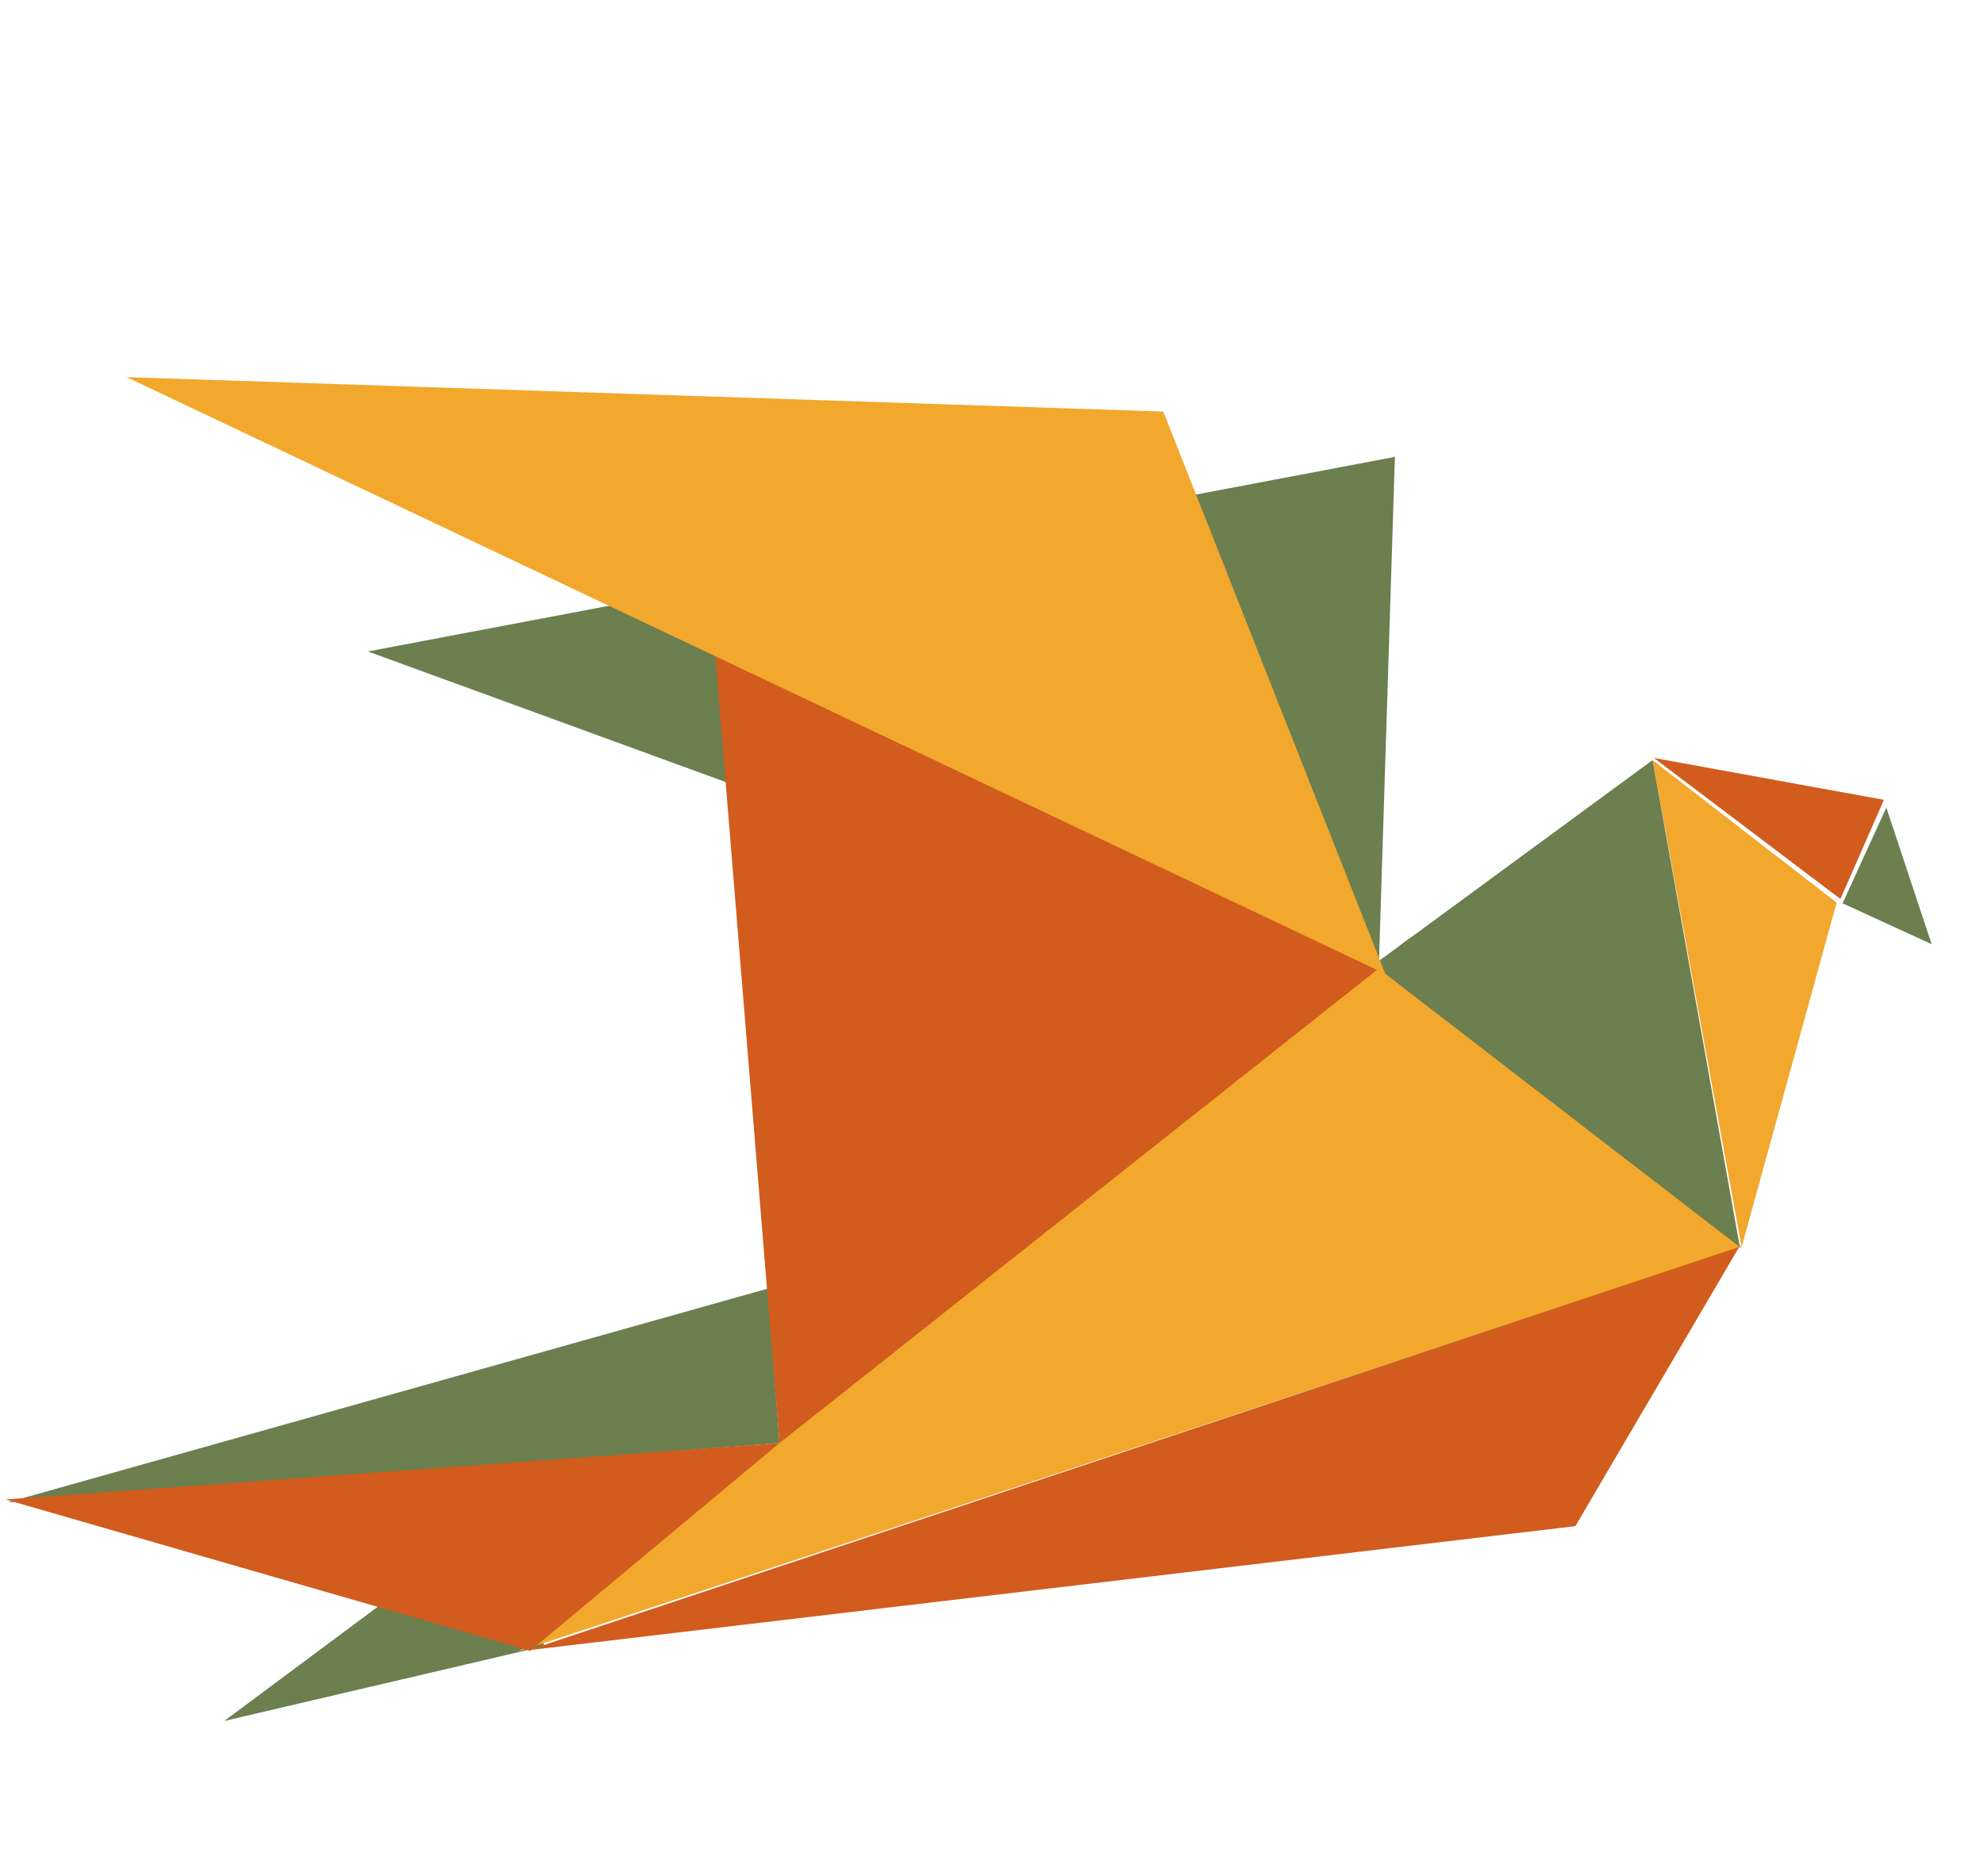
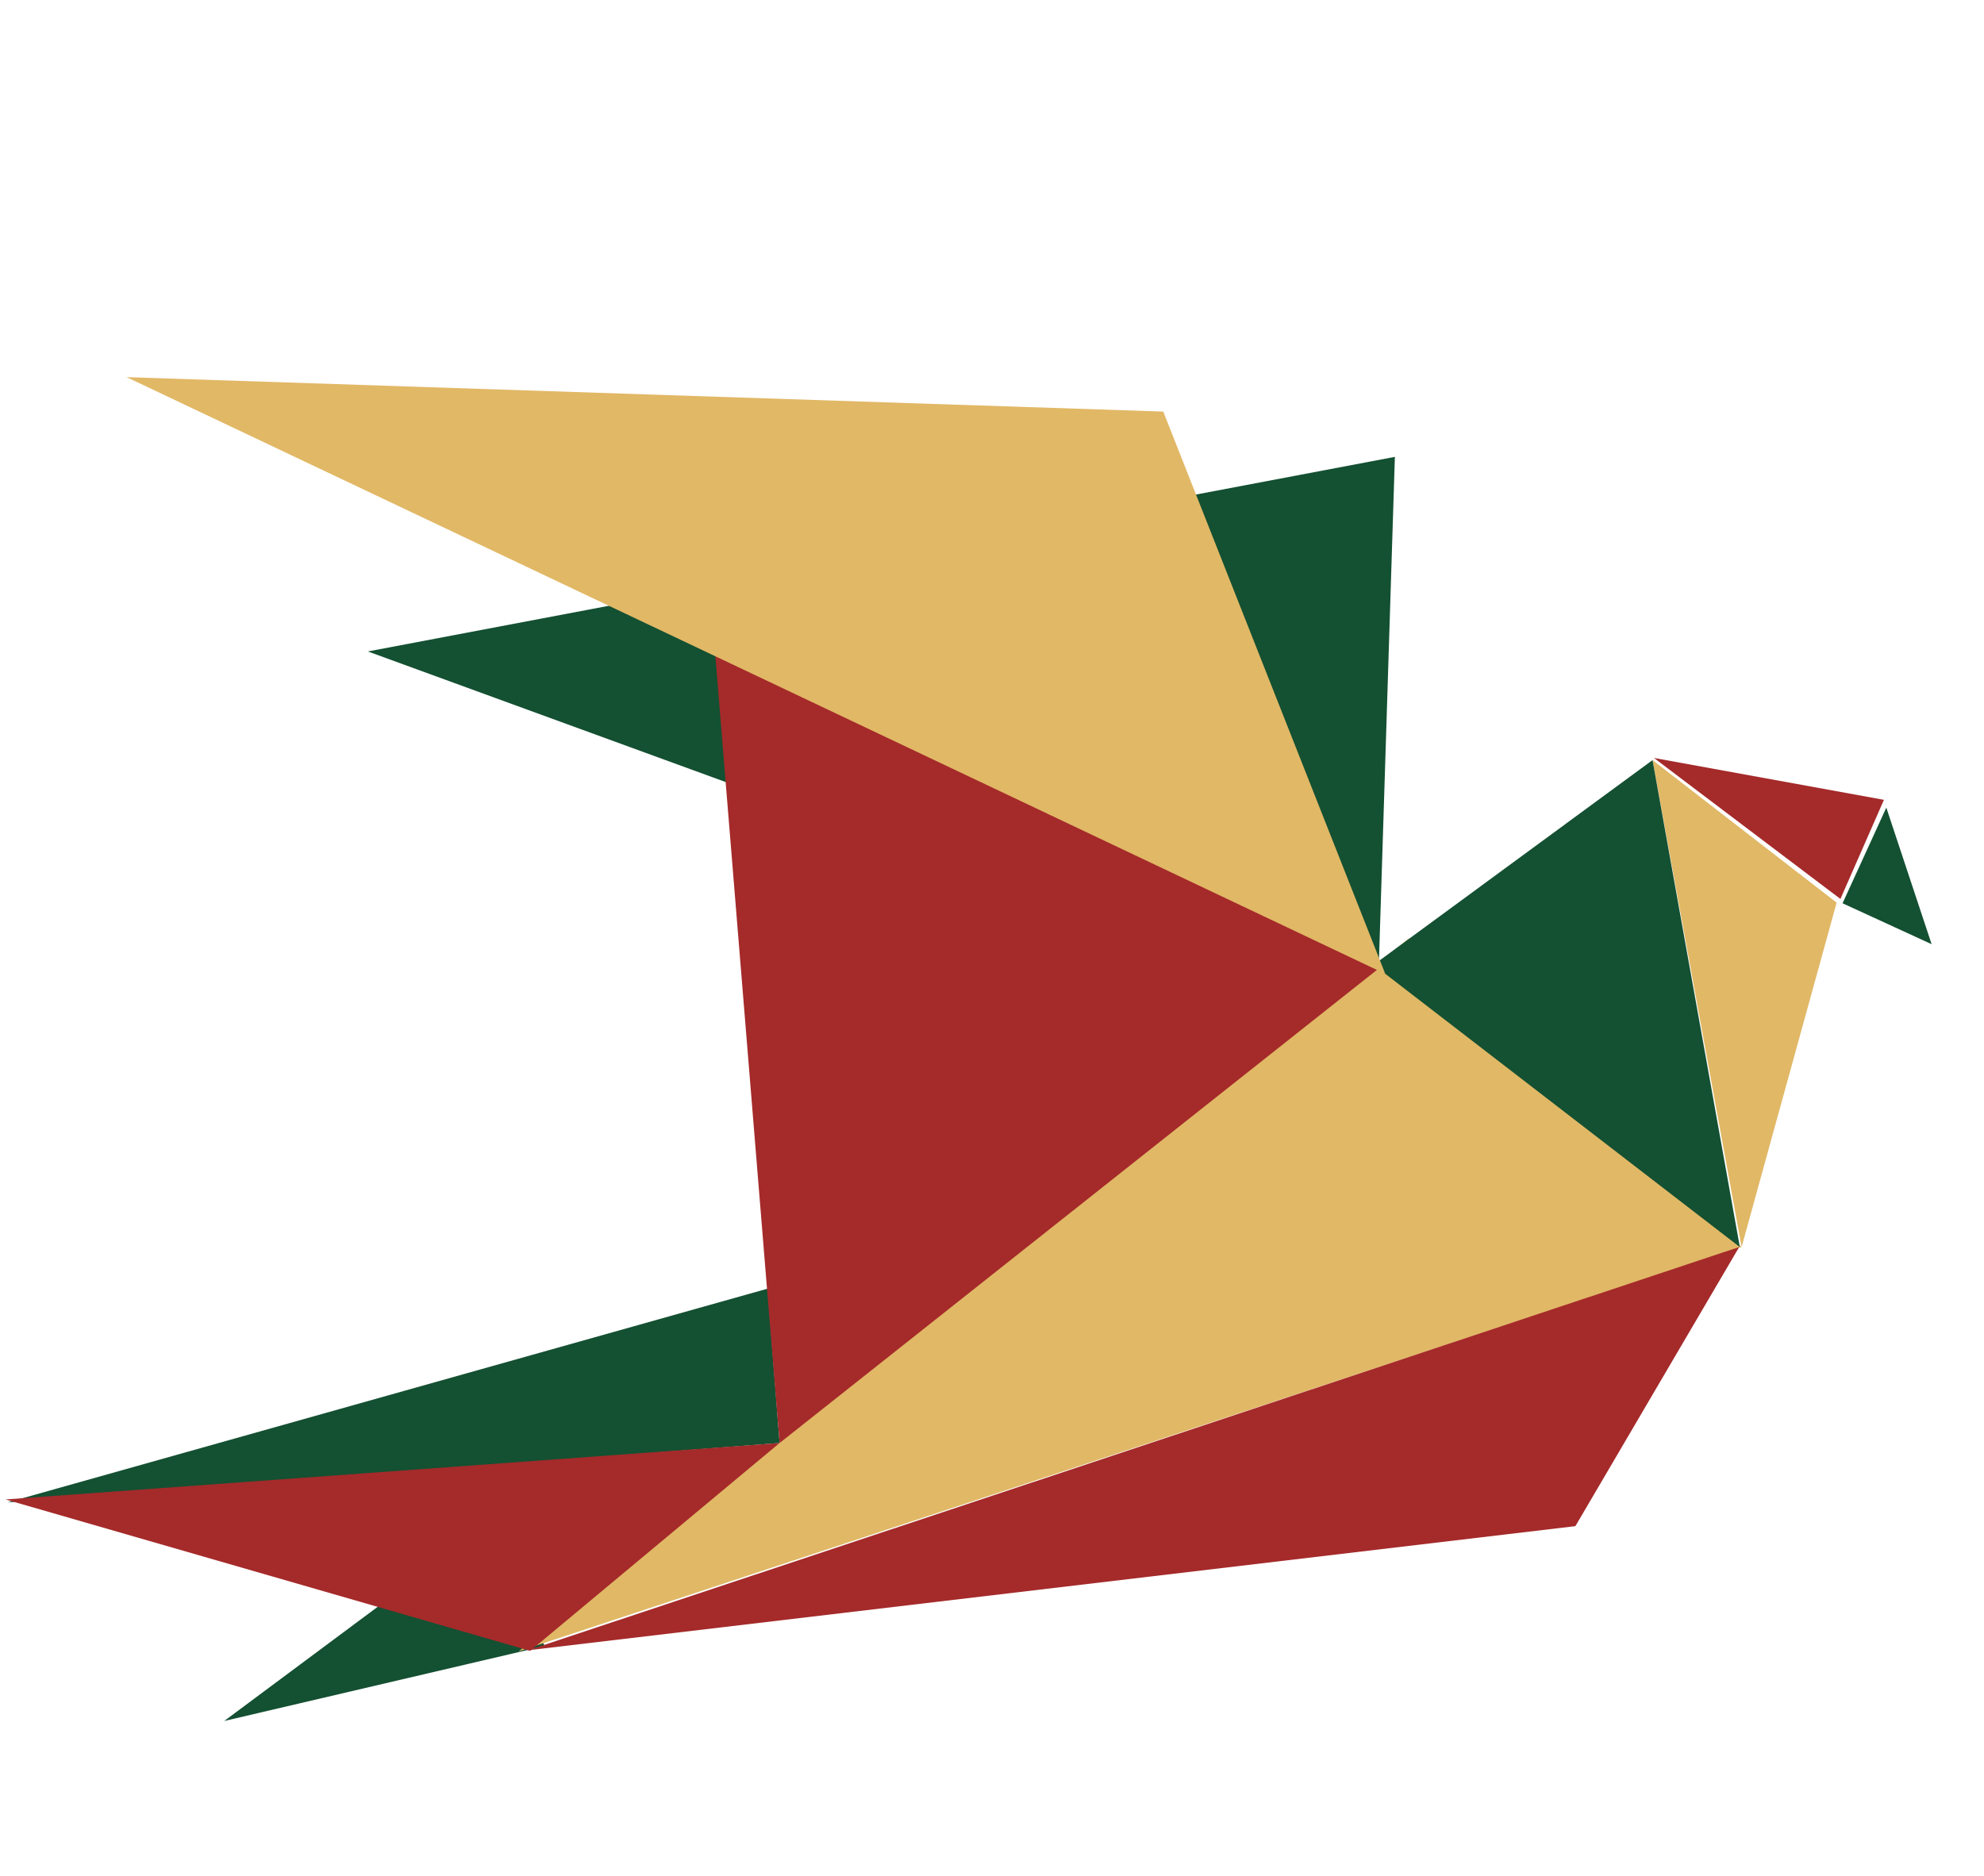
<svg xmlns="http://www.w3.org/2000/svg" width="201" height="190" viewBox="0 0 201 190" fill="none">
-   <path d="M22.716 174.361L49.466 154.459L55.181 166.765L22.716 174.361Z" fill="#6B7F4F" />
-   <path d="M141.318 46.287L37.27 66.001L139.518 103.323L141.318 46.287Z" fill="#6B7F4F" />
-   <path d="M186.071 91.449L176.444 126.344L167.419 77.01L186.071 91.449Z" fill="#F2A72D" />
-   <path d="M52.538 167.311L142.753 95.059L176.445 126.344L52.538 167.311Z" fill="#F2A72D" />
-   <path d="M0.766 152.215L77.776 130.556L78.979 146.198L0.766 152.215Z" fill="#6B7F4F" />
-   <path d="M139.162 97.749L167.42 77.01L176.266 126.344L139.162 97.749Z" fill="#6B7F4F" />
-   <path d="M53.496 167.196L176.192 126.344L159.599 154.621L53.496 167.196Z" fill="#D15C1D" />
-   <path d="M0.557 151.916L78.979 146.198L53.71 167.256L0.557 151.916Z" fill="#D15C1D" />
-   <path d="M167.559 76.791L190.861 81.034L186.452 91.076L167.559 76.791Z" fill="#D15C1D" />
-   <path d="M195.697 95.661L191.105 81.823L186.673 91.516L195.697 95.661Z" fill="#6B7F4F" />
-   <path d="M139.745 98.067L71.76 57.757L78.979 146.198L139.745 98.067Z" fill="#D15C1D" />
-   <path d="M117.854 41.698L12.827 38.209L140.346 98.669L117.854 41.698Z" fill="#F2A72D" />
+   <path d="M22.716 174.361L49.466 154.459L55.181 166.765L22.716 174.361Z" fill="#145032" />
+   <path d="M141.316 46.287L37.267 66.001L139.515 103.323L141.316 46.287Z" fill="#145032" />
+   <path d="M186.071 91.449L176.444 126.344L167.419 77.01L186.071 91.449Z" fill="#E1B866" />
+   <path d="M52.536 167.311L142.75 95.059L176.442 126.344L52.536 167.311Z" fill="#E1B866" />
+   <path d="M0.766 152.215L77.775 130.556L78.979 146.198L0.766 152.215Z" fill="#145032" />
+   <path d="M139.16 97.75L167.418 77.01L176.264 126.344L139.16 97.75Z" fill="#145032" />
+   <path d="M53.5 167.196L176.196 126.344L159.603 154.621L53.5 167.196Z" fill="#A52A2A" />
+   <path d="M0.557 151.916L78.979 146.198L53.71 167.256L0.557 151.916Z" fill="#A52A2A" />
+   <path d="M167.561 76.791L190.863 81.034L186.454 91.076L167.561 76.791Z" fill="#A52A2A" />
+   <path d="M195.695 95.661L191.103 81.823L186.671 91.516L195.695 95.661Z" fill="#145032" />
+   <path d="M139.747 98.067L71.762 57.757L78.982 146.198L139.747 98.067Z" fill="#A52A2A" />
+   <path d="M117.85 41.698L12.823 38.209L140.343 98.669L117.85 41.698Z" fill="#E1B866" />
</svg>
